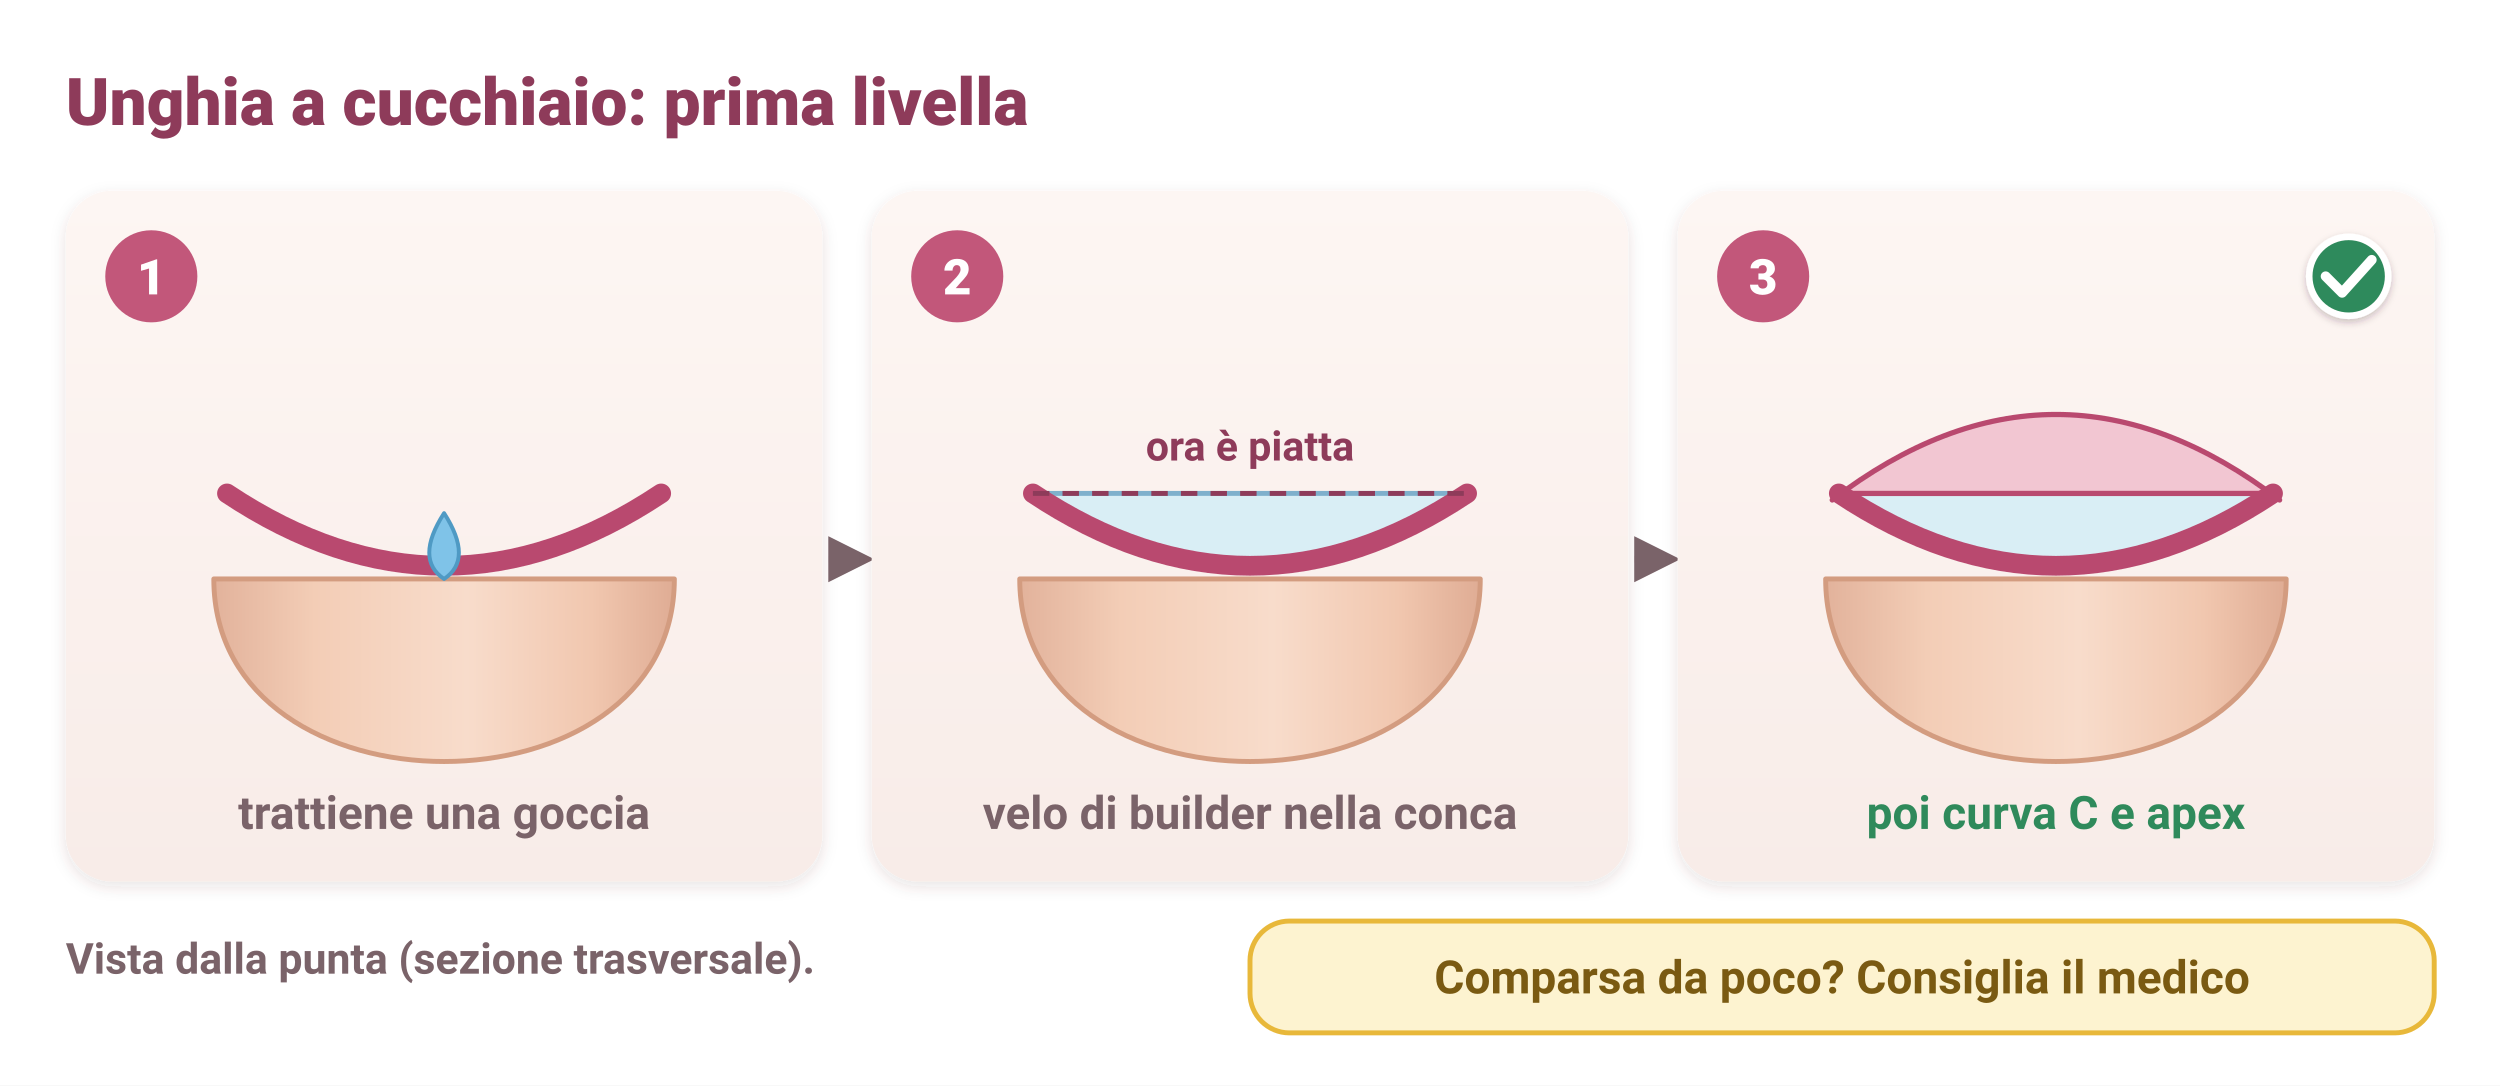
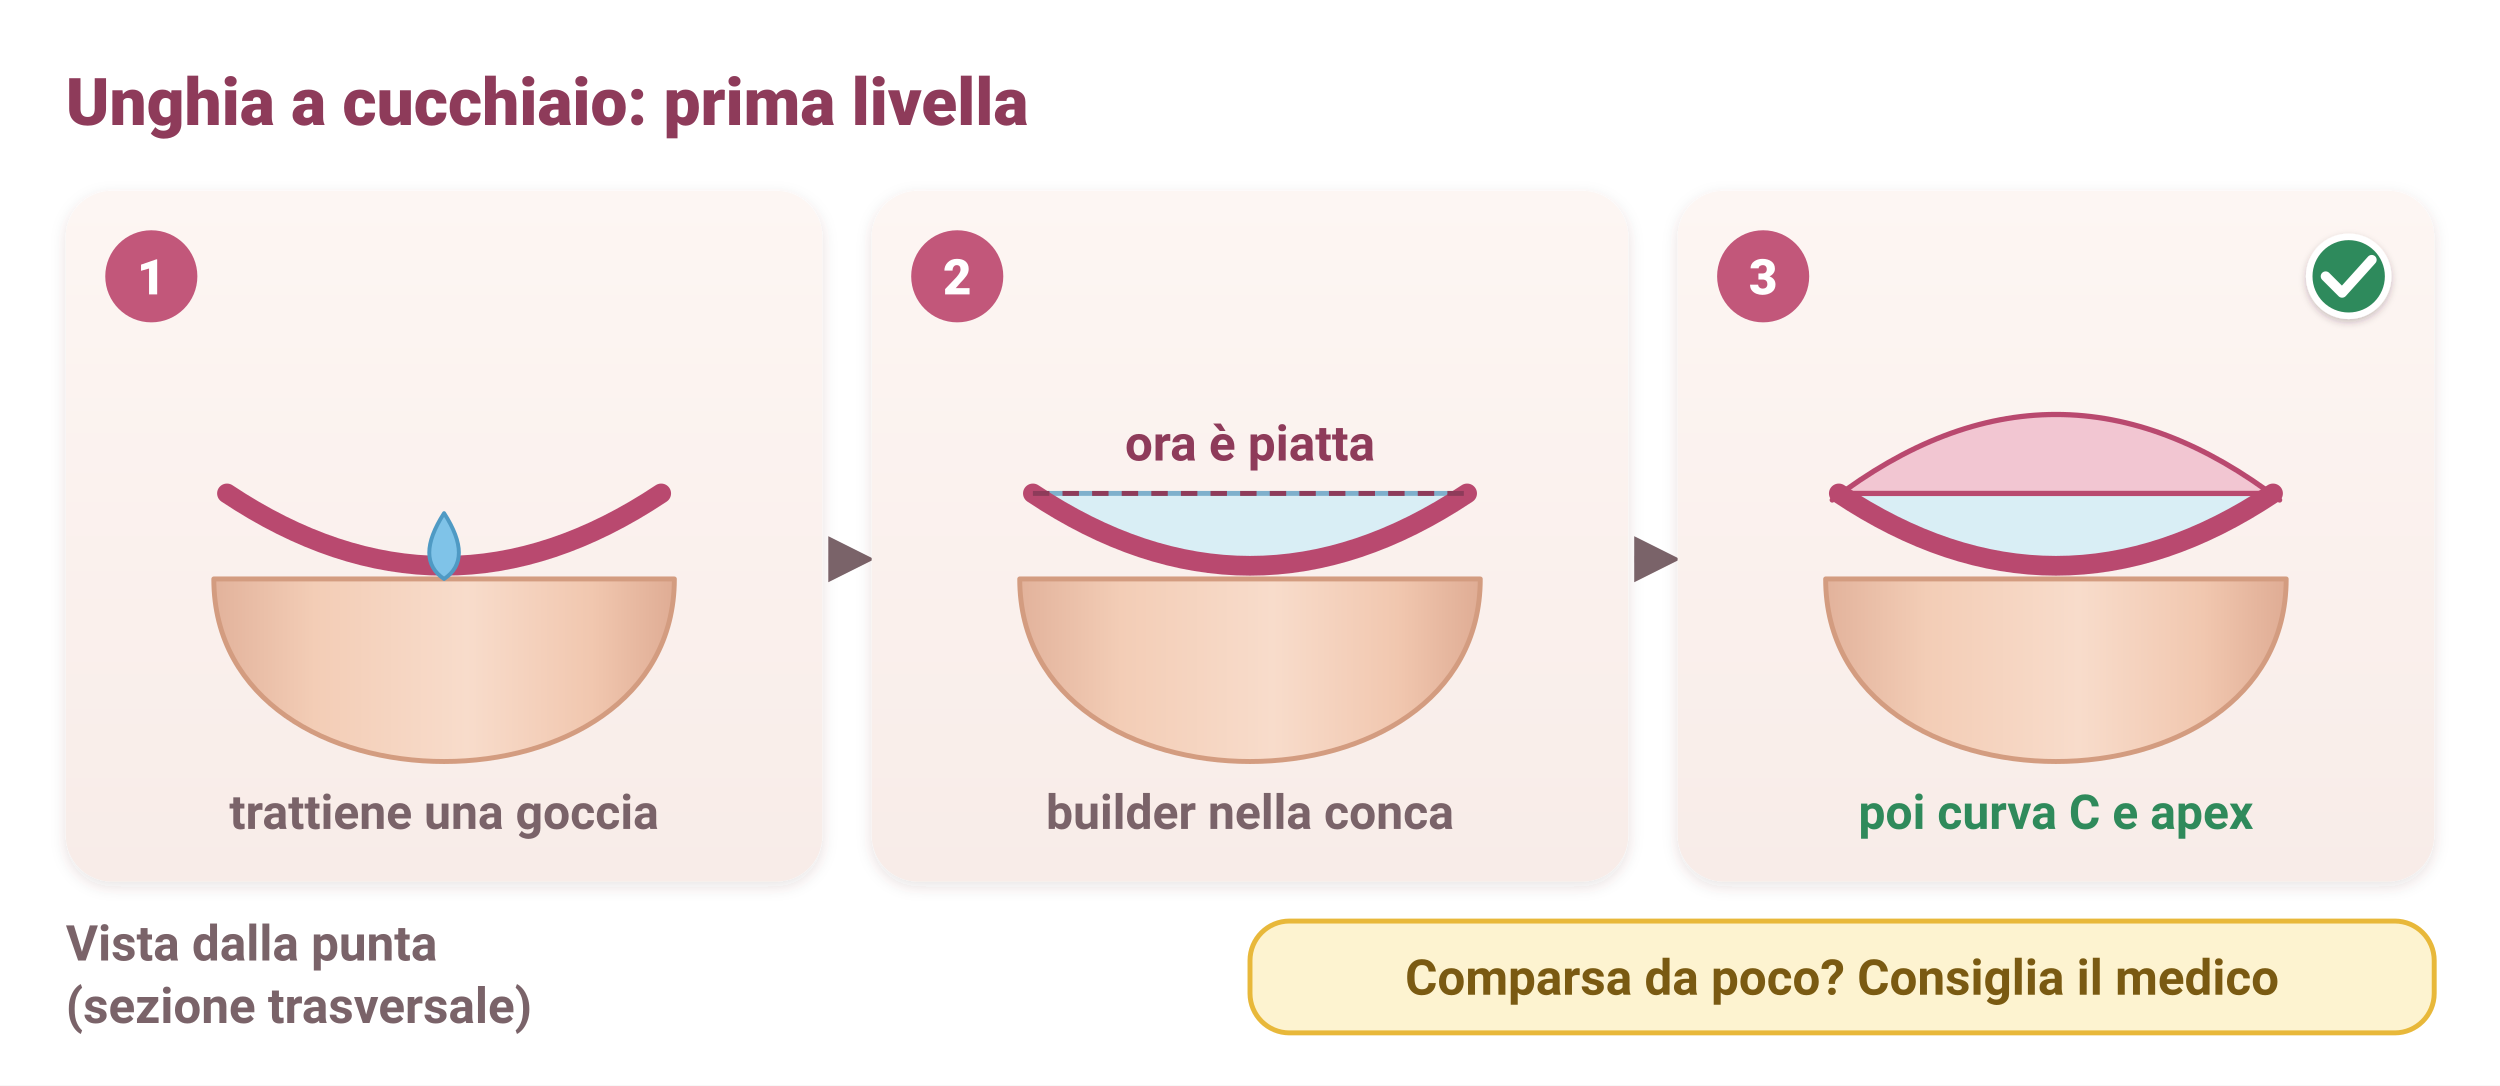
<svg xmlns="http://www.w3.org/2000/svg" viewBox="0 0 760 330" width="760" height="330" font-family="system-ui, -apple-system, 'Segoe UI', Roboto, Arial, sans-serif" role="img">
  <rect width="100%" height="100%" fill="#ffffff" />
  <defs>
    <linearGradient id="nxSkin" x1="0" y1="0" x2="1" y2="0">
      <stop offset="0" stop-color="#e2b29b" />
      <stop offset=".22" stop-color="#f3cdb6" />
      <stop offset=".55" stop-color="#f8dccb" />
      <stop offset=".82" stop-color="#f1c7af" />
      <stop offset="1" stop-color="#dfac94" />
    </linearGradient>
    <linearGradient id="nxPanel" x1="0" y1="0" x2="0" y2="1">
      <stop offset="0" stop-color="#fdf6f3" />
      <stop offset="1" stop-color="#f8ece8" />
    </linearGradient>
    <filter id="nxSh" x="-5%" y="-5%" width="110%" height="115%">
      <feDropShadow dx="0" dy="1.5" stdDeviation="2.2" flood-color="#5a2a3a" flood-opacity=".13" />
    </filter>
    <filter id="nxShS" x="-20%" y="-20%" width="140%" height="150%">
      <feDropShadow dx="0" dy="1" stdDeviation="1.2" flood-color="#3b2a30" flood-opacity=".25" />
    </filter>
  </defs>
  <defs>
    <marker id="ar" viewBox="0 0 10 10" refX="8" refY="5" markerWidth="7" markerHeight="7" orient="auto-start-reverse">
      <path d="M0,0 L10,5 L0,10 z" fill="#8e3b5a" />
    </marker>
    <marker id="arw" viewBox="0 0 10 10" refX="8" refY="5" markerWidth="7" markerHeight="7" orient="auto-start-reverse">
      <path d="M0,0 L10,5 L0,10 z" fill="#7a6369" />
    </marker>
  </defs>
  <text x="20.0" y="38.0" font-size="20" text-anchor="start" font-weight="800" fill="#8e3b5a">Unghia a cucchiaio: prima livella</text>
  <rect x="20.0" y="58.0" width="230.0" height="210.0" rx="14" fill="url(#nxPanel)" stroke="none" stroke-width="2" filter="url(#nxSh)" />
  <circle cx="46.0" cy="84.0" r="14.0" fill="#c2577a" stroke="none" stroke-width="0" />
  <text x="46.0" y="89.5" font-size="15" text-anchor="middle" font-weight="800" fill="#fff">1</text>
  <path d="M65.0,176.0 C65.0,250.0 205.0,250.0 205.0,176.0 Z" fill="url(#nxSkin)" stroke="#d39c80" stroke-width="1.5" stroke-linecap="round" stroke-linejoin="round" />
  <path d="M69.0,150.0 Q135.0,194.0 201.0,150.0" fill="none" stroke="#b9496f" stroke-width="6" stroke-linecap="round" stroke-linejoin="round" />
  <path d="M135.0,156.0 q9,14 0,20 q-9,-6 0,-20 z" fill="#7fc3e8" stroke="#4f9ac4" stroke-width="1.2" stroke-linecap="round" stroke-linejoin="round" />
-   <text x="135.0" y="252.0" font-size="14.0" text-anchor="middle" font-weight="700" fill="#7a6369">trattiene una goccia</text>
+   <text x="135.0" y="252.0" font-size="14.6" text-anchor="middle" font-weight="700" fill="#7a6369">trattiene una goccia</text>
  <line x1="252.0" y1="170.0" x2="263.0" y2="170.0" stroke="#7a6369" stroke-width="2" marker-end="url(#arw)" />
  <rect x="265.0" y="58.0" width="230.0" height="210.0" rx="14" fill="url(#nxPanel)" stroke="none" stroke-width="2" filter="url(#nxSh)" />
  <circle cx="291.0" cy="84.0" r="14.0" fill="#c2577a" stroke="none" stroke-width="0" />
  <text x="291.0" y="89.5" font-size="15" text-anchor="middle" font-weight="800" fill="#fff">2</text>
  <path d="M310.0,176.0 C310.0,250.0 450.0,250.0 450.0,176.0 Z" fill="url(#nxSkin)" stroke="#d39c80" stroke-width="1.5" stroke-linecap="round" stroke-linejoin="round" />
  <path d="M314.0,150.0 Q380.0,194.0 446.0,150.0 L446.0,150.0 L314.0,150.0 Z" fill="#d9eef5" stroke="#7fb0cc" stroke-width="1.5" stroke-linecap="round" stroke-linejoin="round" />
  <path d="M314.0,150.0 Q380.0,194.0 446.0,150.0" fill="none" stroke="#b9496f" stroke-width="6" stroke-linecap="round" stroke-linejoin="round" />
  <line x1="314.0" y1="150.0" x2="446.0" y2="150.0" stroke="#8e3b5a" stroke-width="1.5" stroke-dasharray="5 4" />
-   <text x="380.0" y="140.0" font-size="12.5" text-anchor="middle" font-weight="700" fill="#8e3b5a">ora è piatta</text>
-   <text x="380.0" y="252.0" font-size="13.9" text-anchor="middle" font-weight="700" fill="#7a6369">velo di builder nella conca</text>
+   <text x="380.0" y="140.0" font-size="15" text-anchor="middle" font-weight="700" fill="#8e3b5a">ora è piatta</text>
+   <text x="380.0" y="252.0" font-size="14.6" text-anchor="middle" font-weight="700" fill="#7a6369">builder nella conca</text>
  <line x1="497.0" y1="170.0" x2="508.0" y2="170.0" stroke="#7a6369" stroke-width="2" marker-end="url(#arw)" />
  <rect x="510.0" y="58.0" width="230.0" height="210.0" rx="14" fill="url(#nxPanel)" stroke="none" stroke-width="2" filter="url(#nxSh)" />
  <circle cx="536.0" cy="84.0" r="14.0" fill="#c2577a" stroke="none" stroke-width="0" />
  <text x="536.0" y="89.5" font-size="15" text-anchor="middle" font-weight="800" fill="#fff">3</text>
  <path d="M555.0,176.0 C555.0,250.0 695.0,250.0 695.0,176.0 Z" fill="url(#nxSkin)" stroke="#d39c80" stroke-width="1.5" stroke-linecap="round" stroke-linejoin="round" />
  <path d="M559.0,150.0 Q625.0,194.0 691.0,150.0 L691.0,150.0 L559.0,150.0 Z" fill="#d9eef5" stroke="#7fb0cc" stroke-width="1.5" stroke-linecap="round" stroke-linejoin="round" />
  <path d="M557.0,152.0 Q625.0,100.0 693.0,152.0 L691.0,150.0 Q625.0,150.0 559.0,150.0 Z" fill="#f2c6d2" stroke="#b9496f" stroke-width="1.6" stroke-linecap="round" stroke-linejoin="round" />
  <path d="M559.0,150.0 Q625.0,194.0 691.0,150.0" fill="none" stroke="#b9496f" stroke-width="6" stroke-linecap="round" stroke-linejoin="round" />
-   <text x="625.0" y="252.0" font-size="14.0" text-anchor="middle" font-weight="700" fill="#2f8a5b">poi curva C e apex</text>
+   <text x="625.0" y="252.0" font-size="14.6" text-anchor="middle" font-weight="700" fill="#2f8a5b">poi curva C e apex</text>
  <circle cx="714.0" cy="84.0" r="12" fill="#2f8a5b" stroke="#fff" stroke-width="2" filter="url(#nxShS)" />
  <path d="M707.0,84.0 l5,5 l9,-10" stroke="#fff" stroke-width="3" fill="none" stroke-linecap="round" stroke-linejoin="round" />
-   <text x="20.0" y="296.0" font-size="13" text-anchor="start" font-weight="600" fill="#7a6369">Vista dalla punta (sezione trasversale).</text>
+   <text x="20.0" y="292.0" font-size="15" text-anchor="start" font-weight="600" fill="#7a6369">Vista dalla punta</text>
+   <text x="20.0" y="311.0" font-size="15" text-anchor="start" font-weight="600" fill="#7a6369">(sezione trasversale)</text>
  <rect x="380.0" y="280.0" width="360.0" height="34.0" rx="12" fill="#fdf3d0" stroke="#e8b83a" stroke-width="1.5" />
-   <text x="560.0" y="302.0" font-size="14.0" text-anchor="middle" font-weight="700" fill="#7a5a12">Comparsa da poco? Consiglia il medico</text>
+   <text x="560.0" y="302.4" font-size="15.0" text-anchor="middle" font-weight="700" fill="#7a5a12">Comparsa da poco? Consiglia il medico</text>
</svg>
